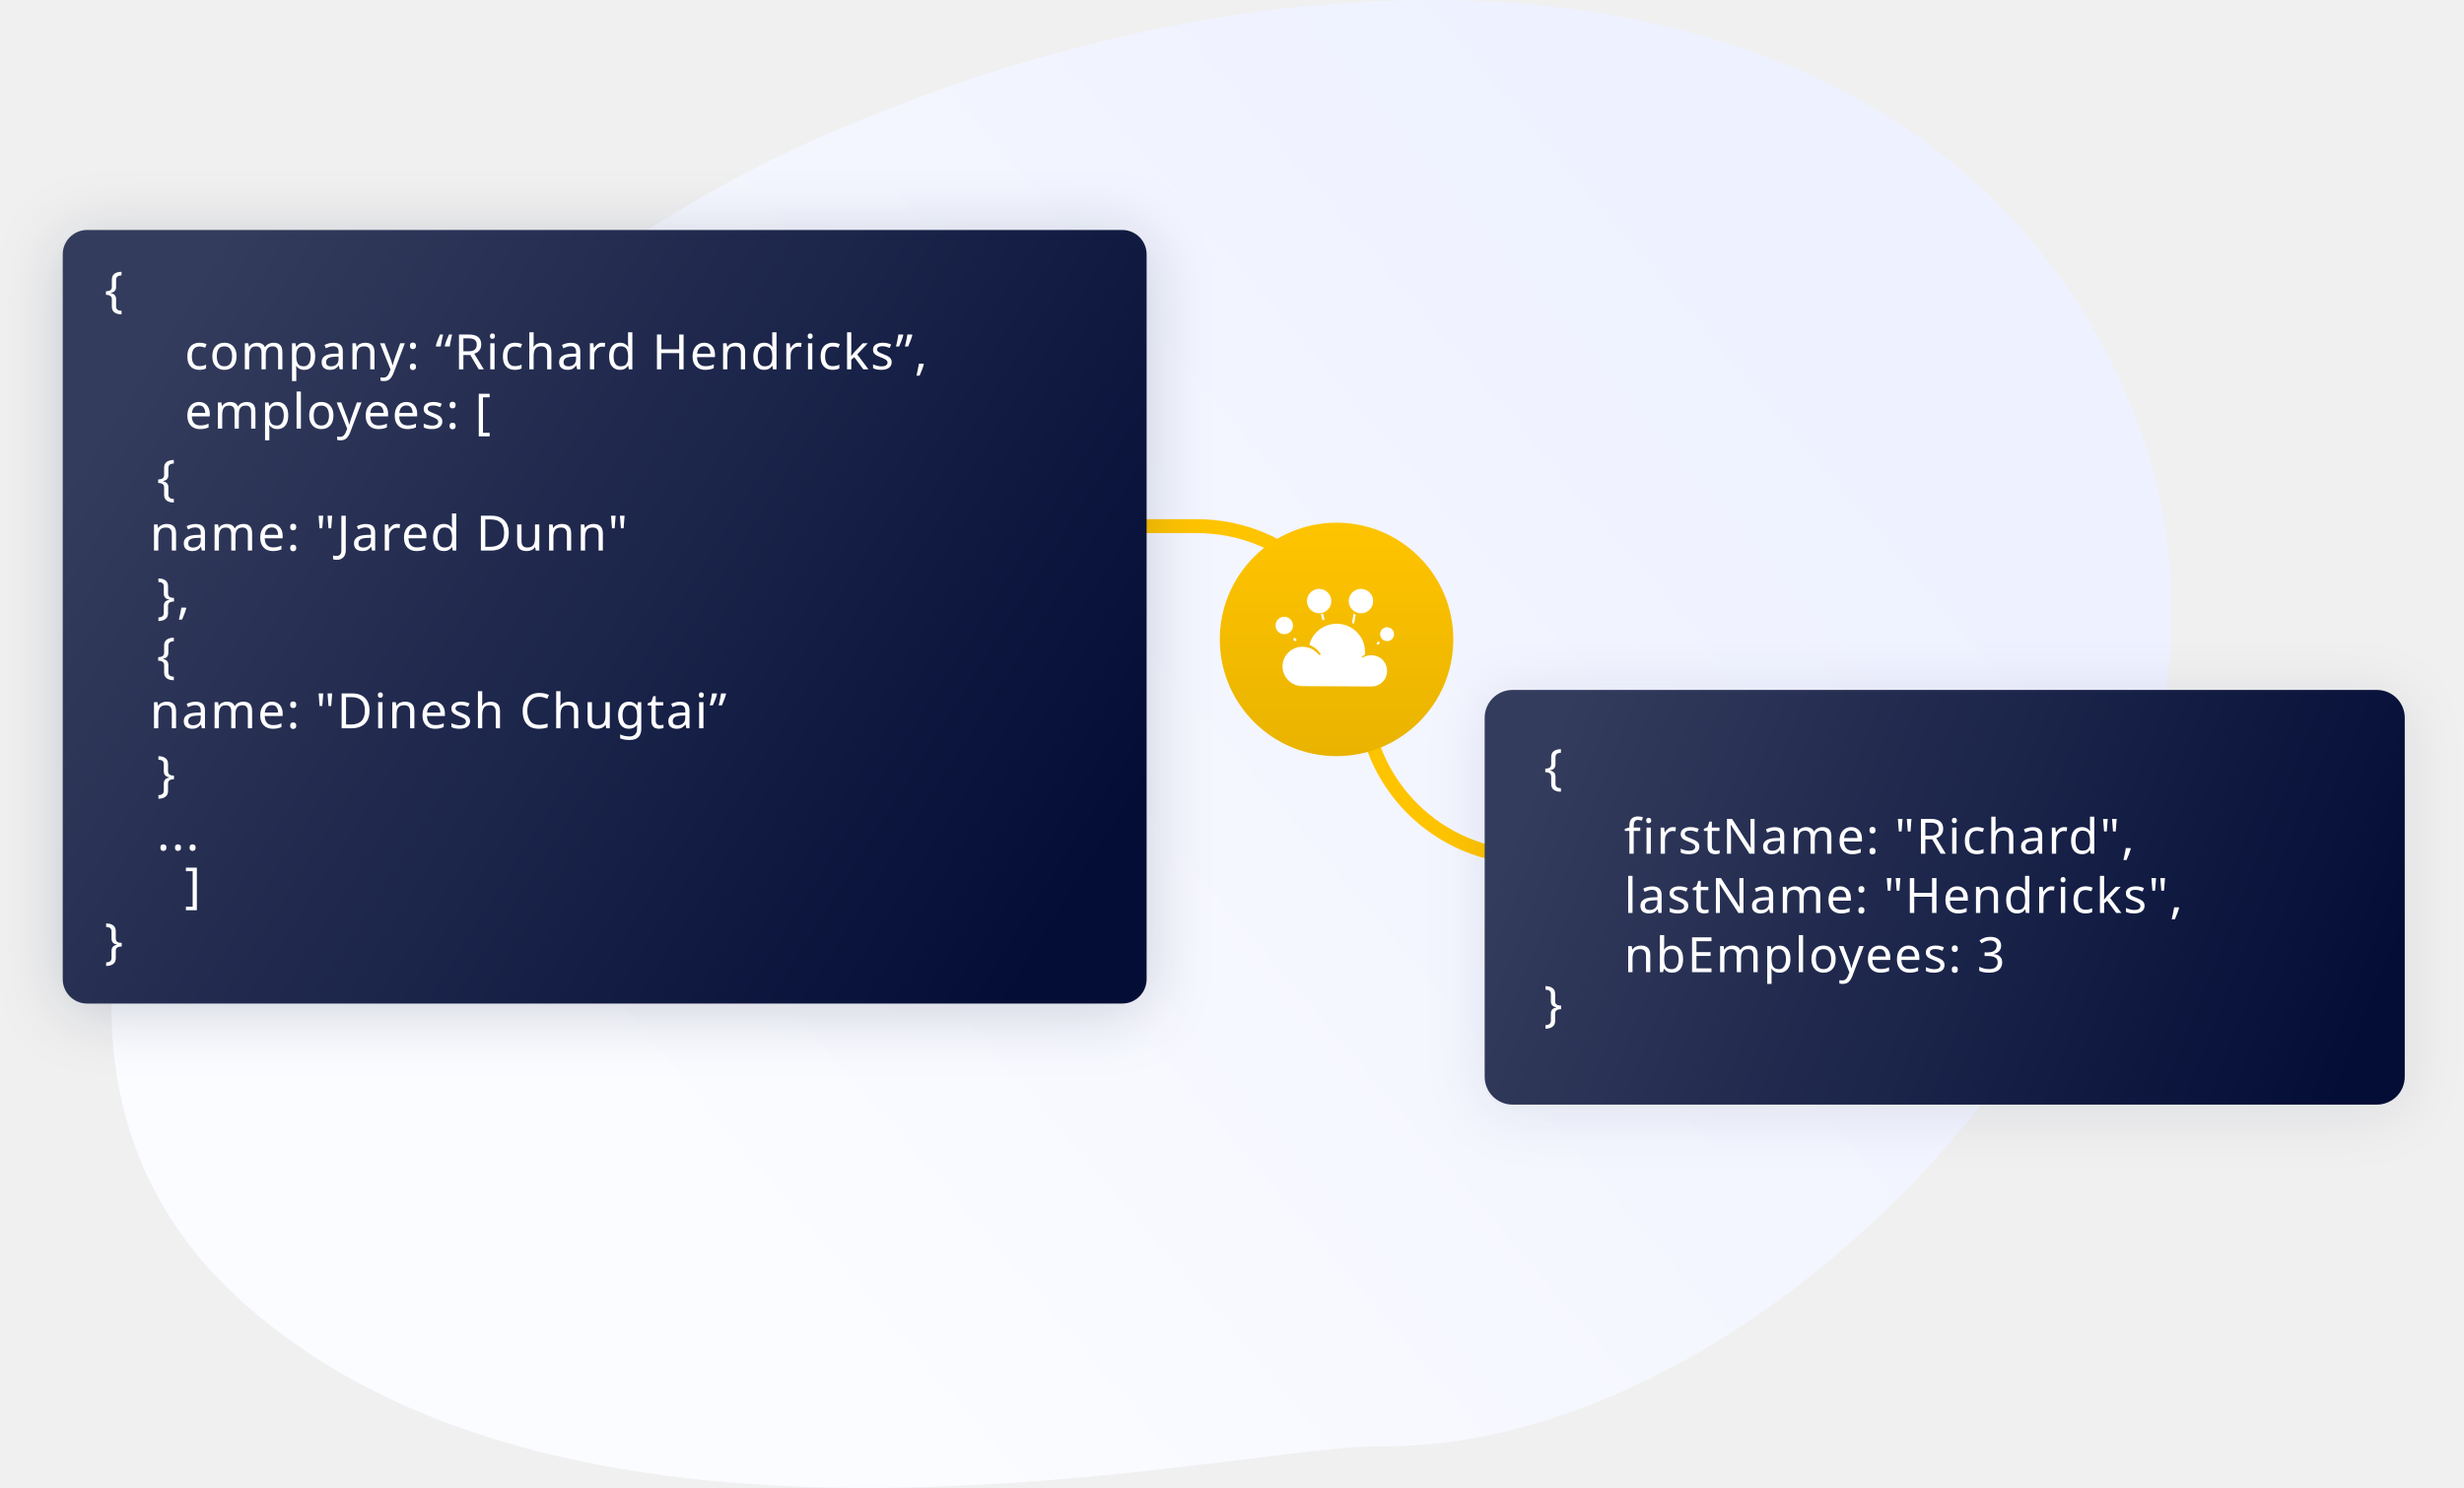
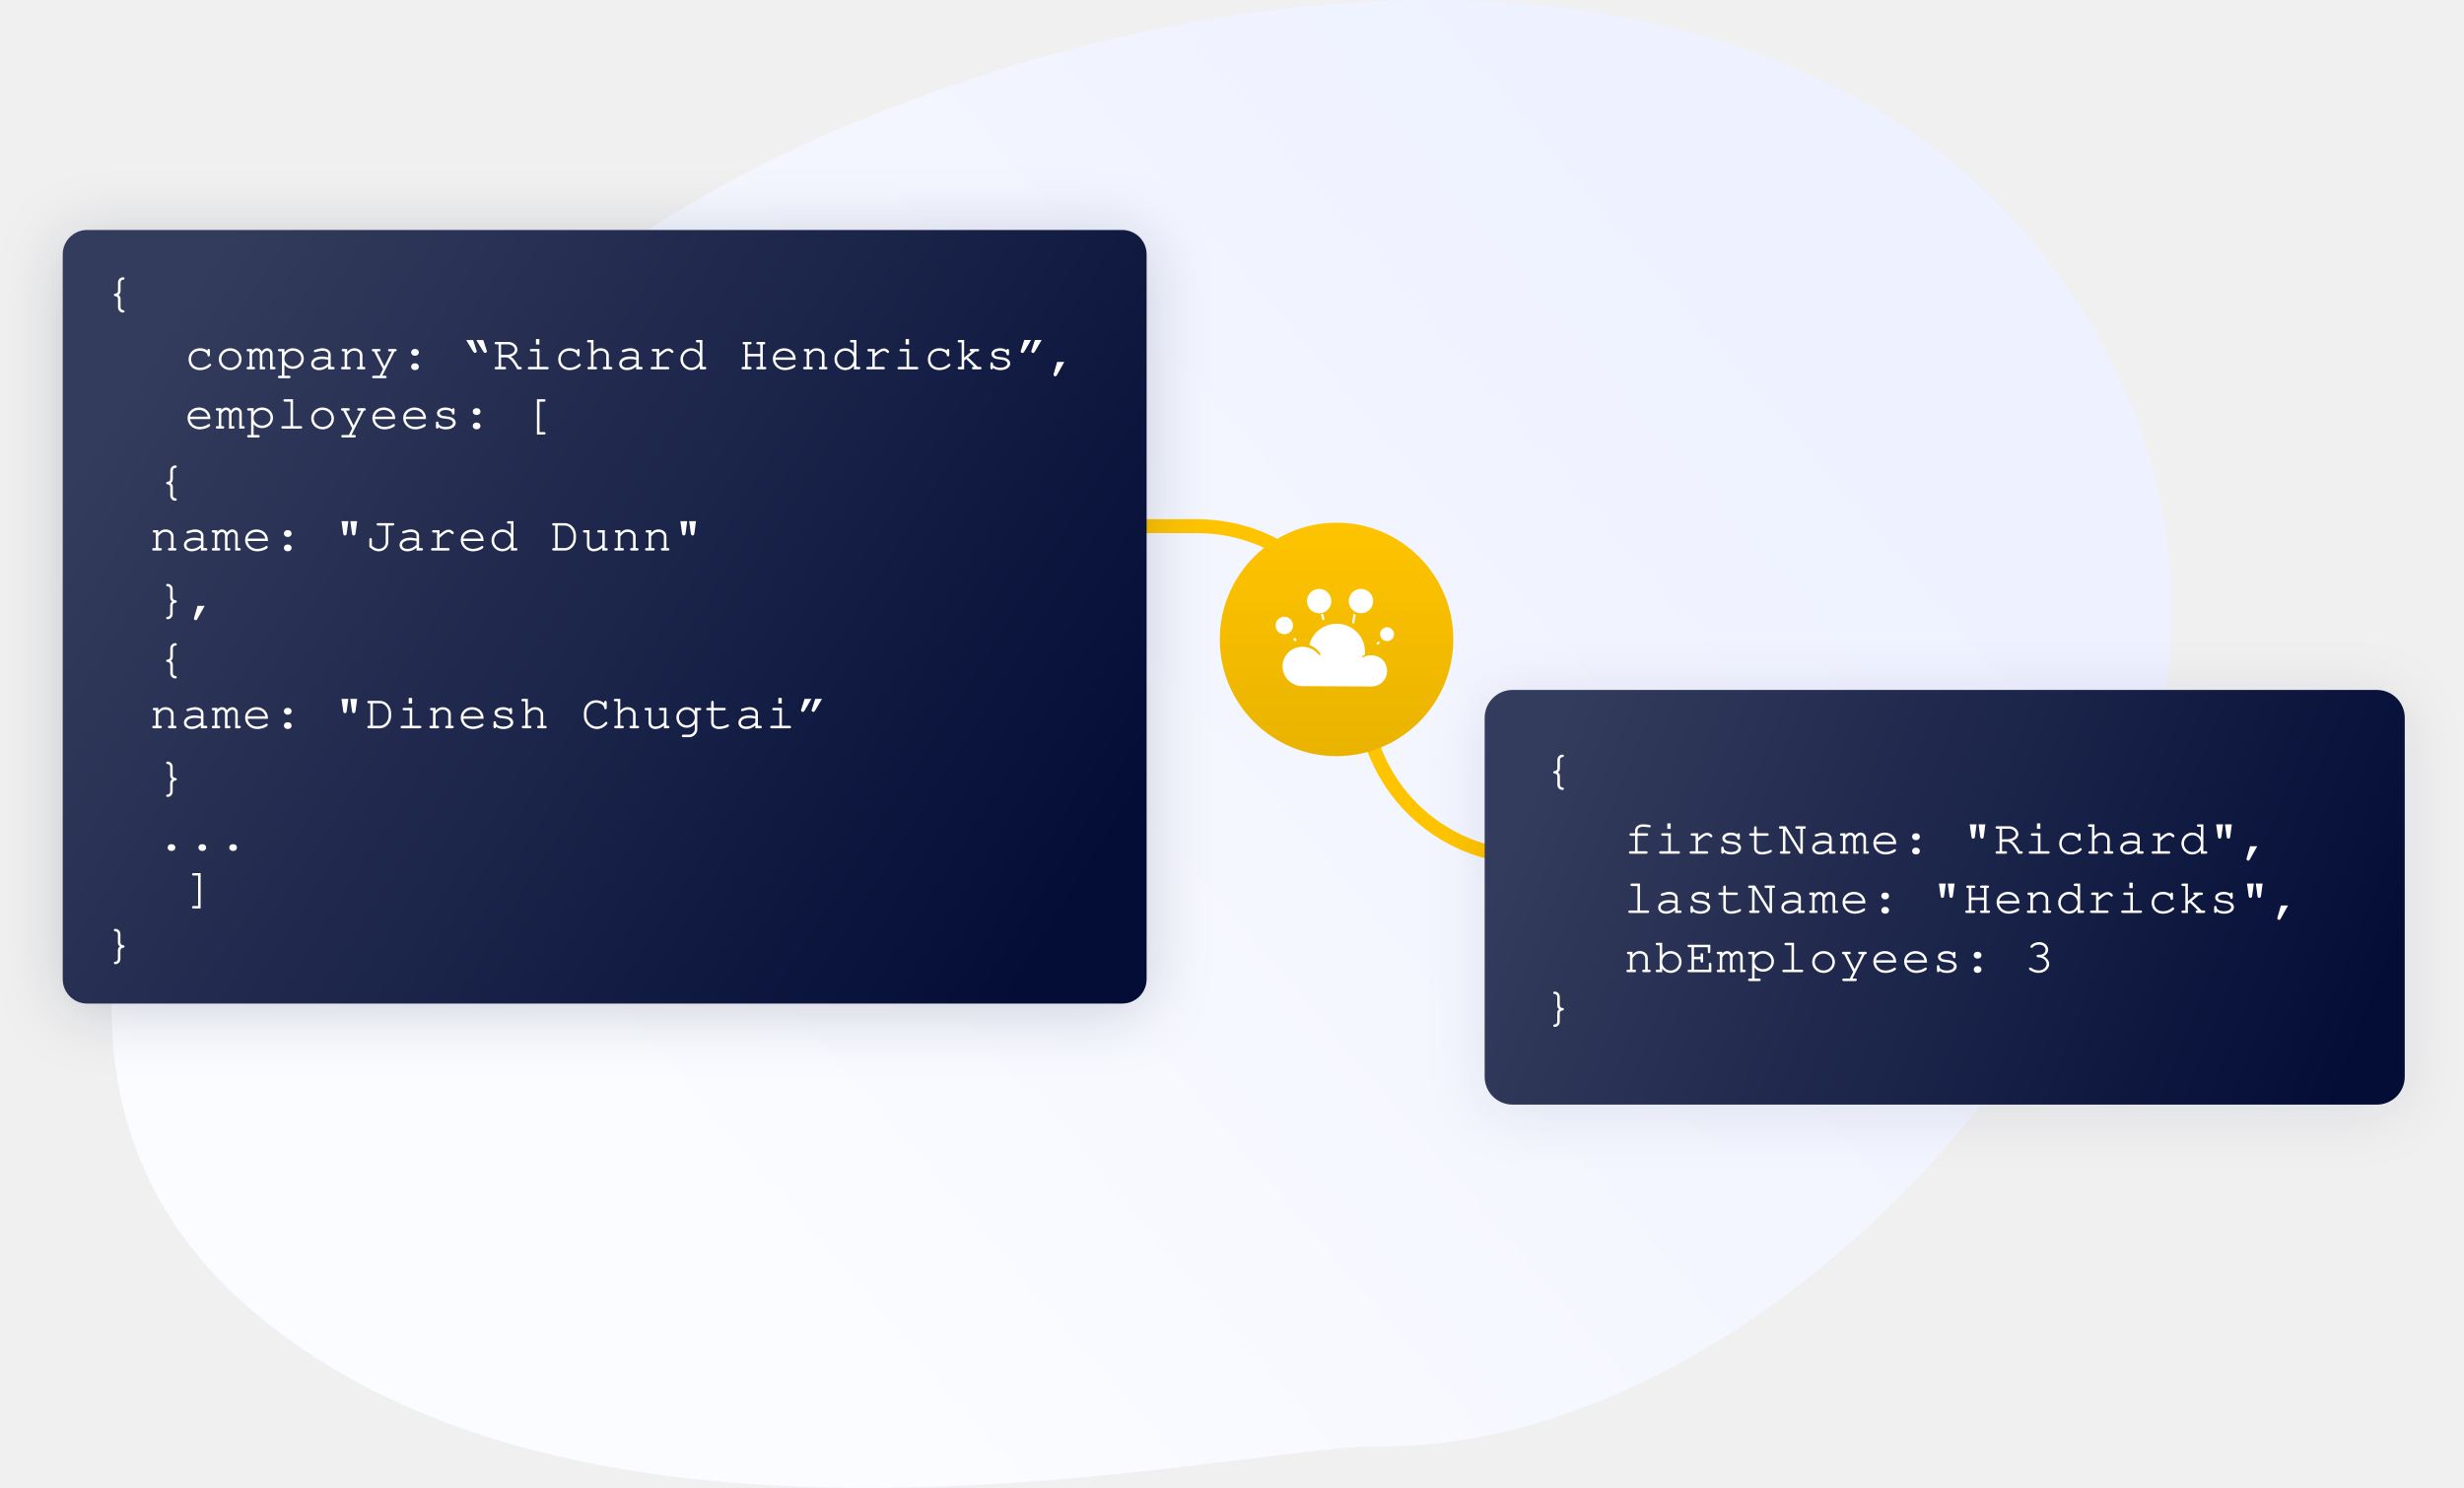
<svg xmlns="http://www.w3.org/2000/svg" xmlns:xlink="http://www.w3.org/1999/xlink" width="707px" height="427px" viewBox="0 0 707 427" version="1.1">
-   <style> * {font-family:'ProximaNova-Regular'}</style>
+   <style> * {font-family:'ProximaNova-Regular', Courier}</style>
  <defs>
    <linearGradient x1="22.52%" y1="69.695%" x2="85.966%" y2="30.667%" id="linearGradient-1">
      <stop stop-color="#FBFCFF" offset="0%" />
      <stop stop-color="#EEF1FF" offset="100%" />
    </linearGradient>
    <linearGradient x1="100%" y1="73.088%" x2="1.8%" y2="28.317%" id="linearGradient-2">
      <stop stop-color="#030D36" offset="0%" />
      <stop stop-color="#343C5D" offset="100%" />
    </linearGradient>
    <rect id="path-3" x="0" y="0" width="311" height="222" rx="7" />
    <filter x="-9.0%" y="-11.7%" width="118.0%" height="125.2%" filterUnits="objectBoundingBox" id="filter-5">
      <feOffset dx="0" dy="2" in="SourceAlpha" result="shadowOffsetOuter1" />
      <feGaussianBlur stdDeviation="9" in="shadowOffsetOuter1" result="shadowBlurOuter1" />
      <feColorMatrix values="0 0 0 0 0.012   0 0 0 0 0.051   0 0 0 0 0.212  0 0 0 0.181 0" type="matrix" in="shadowBlurOuter1" />
    </filter>
    <linearGradient x1="100%" y1="59.206%" x2="1.8%" y2="41.354%" id="linearGradient-6">
      <stop stop-color="#030D36" offset="0%" />
      <stop stop-color="#343C5D" offset="100%" />
    </linearGradient>
    <rect id="path-7" x="0" y="0" width="264" height="119" rx="8" />
    <filter x="-10.0%" y="-20.6%" width="120.1%" height="144.5%" filterUnits="objectBoundingBox" id="filter-9">
      <feOffset dx="0" dy="2" in="SourceAlpha" result="shadowOffsetOuter1" />
      <feGaussianBlur stdDeviation="8.5" in="shadowOffsetOuter1" result="shadowBlurOuter1" />
      <feColorMatrix values="0 0 0 0 0.012   0 0 0 0 0.051   0 0 0 0 0.212  0 0 0 0.092 0" type="matrix" in="shadowBlurOuter1" />
    </filter>
    <linearGradient x1="50%" y1="0%" x2="50%" y2="100%" id="linearGradient-10">
      <stop stop-color="#FFC400" offset="0%" />
      <stop stop-color="#E9B300" offset="100%" />
    </linearGradient>
  </defs>
  <g id="Hub" stroke="none" stroke-width="1" fill="none" fill-rule="evenodd">
    <g id="Product-Framework" transform="translate(-642, -1607)">
      <g id="MapAPI" transform="translate(660, 1607)">
        <path d="M594.335,118.693 C646.057,249.193 499.253,416.488 377.709,415.065 C337.491,414.594 146.504,461.733 49.602,371.829 C-47.3,281.925 68.143,103.263 221.306,37.606 C374.468,-28.05 542.612,-11.806 594.335,118.693 Z" id="Path-4" fill="url(#linearGradient-1)" />
        <path d="M297,151 C306.5,151 316,151 325.499,151 L325.499,151 C351.774,151 373.112,172.226 373.25,198.5 L373.25,198.5 C373.388,224.774 394.726,246 421.001,246 L432,246" id="Path-10" stroke="#FFC400" stroke-width="4" />
        <g id="$-Bearer--h-Bearer-C" transform="translate(0, 66)">
          <mask id="mask-4" fill="white">
            <use xlink:href="#path-3" />
          </mask>
          <g id="Mask">
            <use fill="black" fill-opacity="1" filter="url(#filter-5)" xlink:href="#path-3" />
            <use fill="url(#linearGradient-2)" fill-rule="evenodd" xlink:href="#path-3" />
          </g>
          <text id="{-}" mask="url(#mask-4)" font-family="Courier" font-size="14" font-weight="normal" letter-spacing="0.438" fill="#FFFFFF">
            <tspan x="12" y="22">{</tspan>
            <tspan x="12" y="39">   </tspan>
            <tspan x="12" y="56" />
            <tspan x="12" y="73" />
            <tspan x="12" y="90" />
            <tspan x="12" y="107" />
            <tspan x="12" y="124" />
            <tspan x="12" y="141" />
            <tspan x="12" y="158" />
            <tspan x="12" y="175" />
            <tspan x="12" y="192" />
            <tspan x="12" y="209">}</tspan>
          </text>
          <text id="company:-“Richard-He" mask="url(#mask-4)" font-family="Courier" font-size="14" font-weight="normal" letter-spacing="0.438" fill="#FFFFFF">
            <tspan x="35" y="40">company: “Richard Hendricks”,</tspan>
            <tspan x="35" y="57">employees: [</tspan>
            <tspan x="35" y="74" />
            <tspan x="35" y="91" />
            <tspan x="35" y="108" />
            <tspan x="35" y="125" />
            <tspan x="35" y="142" />
            <tspan x="35" y="159" />
            <tspan x="35" y="176" />
            <tspan x="35" y="193">]</tspan>
          </text>
          <text id="{-},-{-}-..." mask="url(#mask-4)" font-family="Courier" font-size="14" font-weight="normal" letter-spacing="0.438" fill="#FFFFFF">
            <tspan x="27" y="76">   {</tspan>
            <tspan x="27" y="93" />
            <tspan x="27" y="110">	},</tspan>
            <tspan x="27" y="127">	{</tspan>
            <tspan x="27" y="144" />
            <tspan x="27" y="161">	}</tspan>
            <tspan x="27" y="178">	...</tspan>
          </text>
          <text id="name:-&quot;Dinesh-Chugta" mask="url(#mask-4)" font-family="Courier" font-size="14" font-weight="normal" letter-spacing="0.438" fill="#FFFFFF">
            <tspan x="25" y="143">	   name: "Dinesh Chugtai”</tspan>
          </text>
          <text id="name:-&quot;Jared-Dunn&quot;" mask="url(#mask-4)" font-family="Courier" font-size="14" font-weight="normal" letter-spacing="0.438" fill="#FFFFFF">
            <tspan x="25" y="92">	   name: "Jared Dunn"</tspan>
          </text>
        </g>
        <g id="$-Bearer--h-Bearer-C" transform="translate(408, 198)">
          <mask id="mask-8" fill="white">
            <use xlink:href="#path-7" />
          </mask>
          <g id="Mask">
            <use fill="black" fill-opacity="1" filter="url(#filter-9)" xlink:href="#path-7" />
            <use fill="url(#linearGradient-6)" fill-rule="evenodd" xlink:href="#path-7" />
          </g>
          <text id="{-}" mask="url(#mask-8)" font-family="Courier" font-size="14" font-weight="normal" letter-spacing="0.438" fill="#FFFFFF">
            <tspan x="17" y="27">{</tspan>
            <tspan x="17" y="44">   </tspan>
            <tspan x="17" y="61" />
            <tspan x="17" y="78" />
            <tspan x="17" y="95">}</tspan>
          </text>
          <text id="firstName:-&quot;Richard&quot;" mask="url(#mask-8)" font-family="Courier" font-size="14" font-weight="normal" letter-spacing="0.438" fill="#FFFFFF">
            <tspan x="40" y="47">firstName: "Richard",</tspan>
            <tspan x="40" y="64">lastName: "Hendricks",</tspan>
            <tspan x="40" y="81">nbEmployees: 3</tspan>
          </text>
        </g>
        <circle id="Oval" fill="url(#linearGradient-10)" cx="365.5" cy="183.5" r="33.5" />
        <path d="M353,183.494 C353.183,183.361 353.354,183.193 353.5,183 L353.902,183.41 C353.963,183.482 354,183.566 354,183.663 C354,183.747 353.963,183.843 353.89,183.904 C353.829,183.964 353.756,183.988 353.683,184 C353.671,184 353.659,184 353.646,184 C353.549,184 353.463,183.964 353.39,183.892 L353,183.494 Z M361,176.295 C361.213,176.233 361.416,176.14 361.607,176 L361.977,177.395 C362.045,177.628 361.955,177.891 361.786,177.969 C361.753,177.984 361.708,178 361.674,178 C361.539,178 361.416,177.876 361.371,177.705 L361,176.295 Z M370.423,176 C370.487,176.062 370.551,176.124 370.615,176.207 C370.744,176.31 370.872,176.372 371,176.434 L370.594,178.607 C370.551,178.834 370.444,179 370.316,179 L370.306,179 C370.274,179 370.231,178.979 370.199,178.959 C370.038,178.855 369.964,178.503 370.017,178.193 L370.423,176 Z M377.279,185 C377.222,184.989 377.165,184.968 377.119,184.925 C376.982,184.817 376.959,184.613 377.073,184.484 L377.497,184 C377.634,184.172 377.805,184.312 378,184.419 L377.6,184.882 C377.531,184.957 377.439,185 377.336,185 C377.314,185 377.302,185 377.279,185 Z M377.103,188.348 C378.427,188.818 379.468,189.966 379.827,191.32 C380.206,192.655 379.96,194.141 379.108,195.232 C378.295,196.342 376.932,197 375.551,197 L355.646,196.906 C354.662,196.887 353.697,196.643 352.864,196.154 C352.032,195.665 351.313,194.987 350.821,194.16 C349.78,192.524 349.742,190.361 350.632,188.649 C350.859,188.216 351.124,187.821 351.464,187.464 C351.786,187.107 352.164,186.787 352.562,186.524 C353.375,186.016 354.321,185.677 355.286,185.621 C356.251,185.545 357.235,185.734 358.125,186.129 C358.56,186.317 358.995,186.58 359.373,186.881 C359.771,187.182 360.111,187.52 360.433,187.915 C360.509,188.009 360.66,188.047 360.774,187.972 C360.906,187.897 360.944,187.746 360.868,187.614 C360.584,187.144 360.225,186.73 359.827,186.354 C359.411,185.978 358.957,185.658 358.465,185.414 C358.219,185.282 357.954,185.169 357.689,185.075 C358.598,181.502 361.814,179 365.561,179 C370.026,179 373.659,182.611 373.659,187.05 L373.659,187.897 C373.356,188.047 373.072,188.216 372.808,188.423 C372.751,188.48 372.732,188.555 372.77,188.63 C372.808,188.705 372.902,188.724 372.978,188.687 C373.621,188.348 374.321,188.122 375.021,188.066 C375.721,188.009 376.441,188.103 377.103,188.348 Z M359.158,175.722 C358.303,175.364 357.627,174.688 357.269,173.832 C356.91,172.957 356.91,172.003 357.269,171.148 C357.825,169.855 359.098,169 360.511,169 C360.968,169 361.426,169.099 361.843,169.278 C363.634,170.014 364.469,172.062 363.733,173.852 C363.176,175.145 361.903,176 360.491,176 C360.033,176 359.596,175.901 359.158,175.722 Z M371.157,175.722 C369.367,174.986 368.531,172.938 369.267,171.148 C369.824,169.855 371.097,169 372.51,169 C372.968,169 373.405,169.099 373.843,169.278 C375.633,170.014 376.469,172.062 375.733,173.852 C375.176,175.145 373.903,176 372.49,176 C372.032,176 371.595,175.901 371.157,175.722 Z M381.71,180.987 C381.987,181.455 382.074,181.991 381.935,182.494 C381.71,183.377 380.914,184 379.996,184 C379.841,184 379.667,183.965 379.512,183.931 C378.438,183.654 377.798,182.58 378.058,181.506 C378.283,180.623 379.079,180 379.996,180 C380.152,180 380.325,180.035 380.481,180.069 C381,180.208 381.433,180.537 381.71,180.987 Z M352.927,180.107 C352.649,181.236 351.661,182.017 350.499,182 C350.308,182 350.1,181.982 349.892,181.93 C349.233,181.774 348.696,181.357 348.349,180.785 C348.019,180.212 347.915,179.535 348.071,178.892 C348.349,177.781 349.354,177 350.499,177 C350.69,177 350.898,177.017 351.106,177.069 C352.441,177.399 353.256,178.771 352.927,180.107 Z" id="Combined-Shape" fill="#FFFFFF" fill-rule="nonzero" />
      </g>
    </g>
  </g>
</svg>
